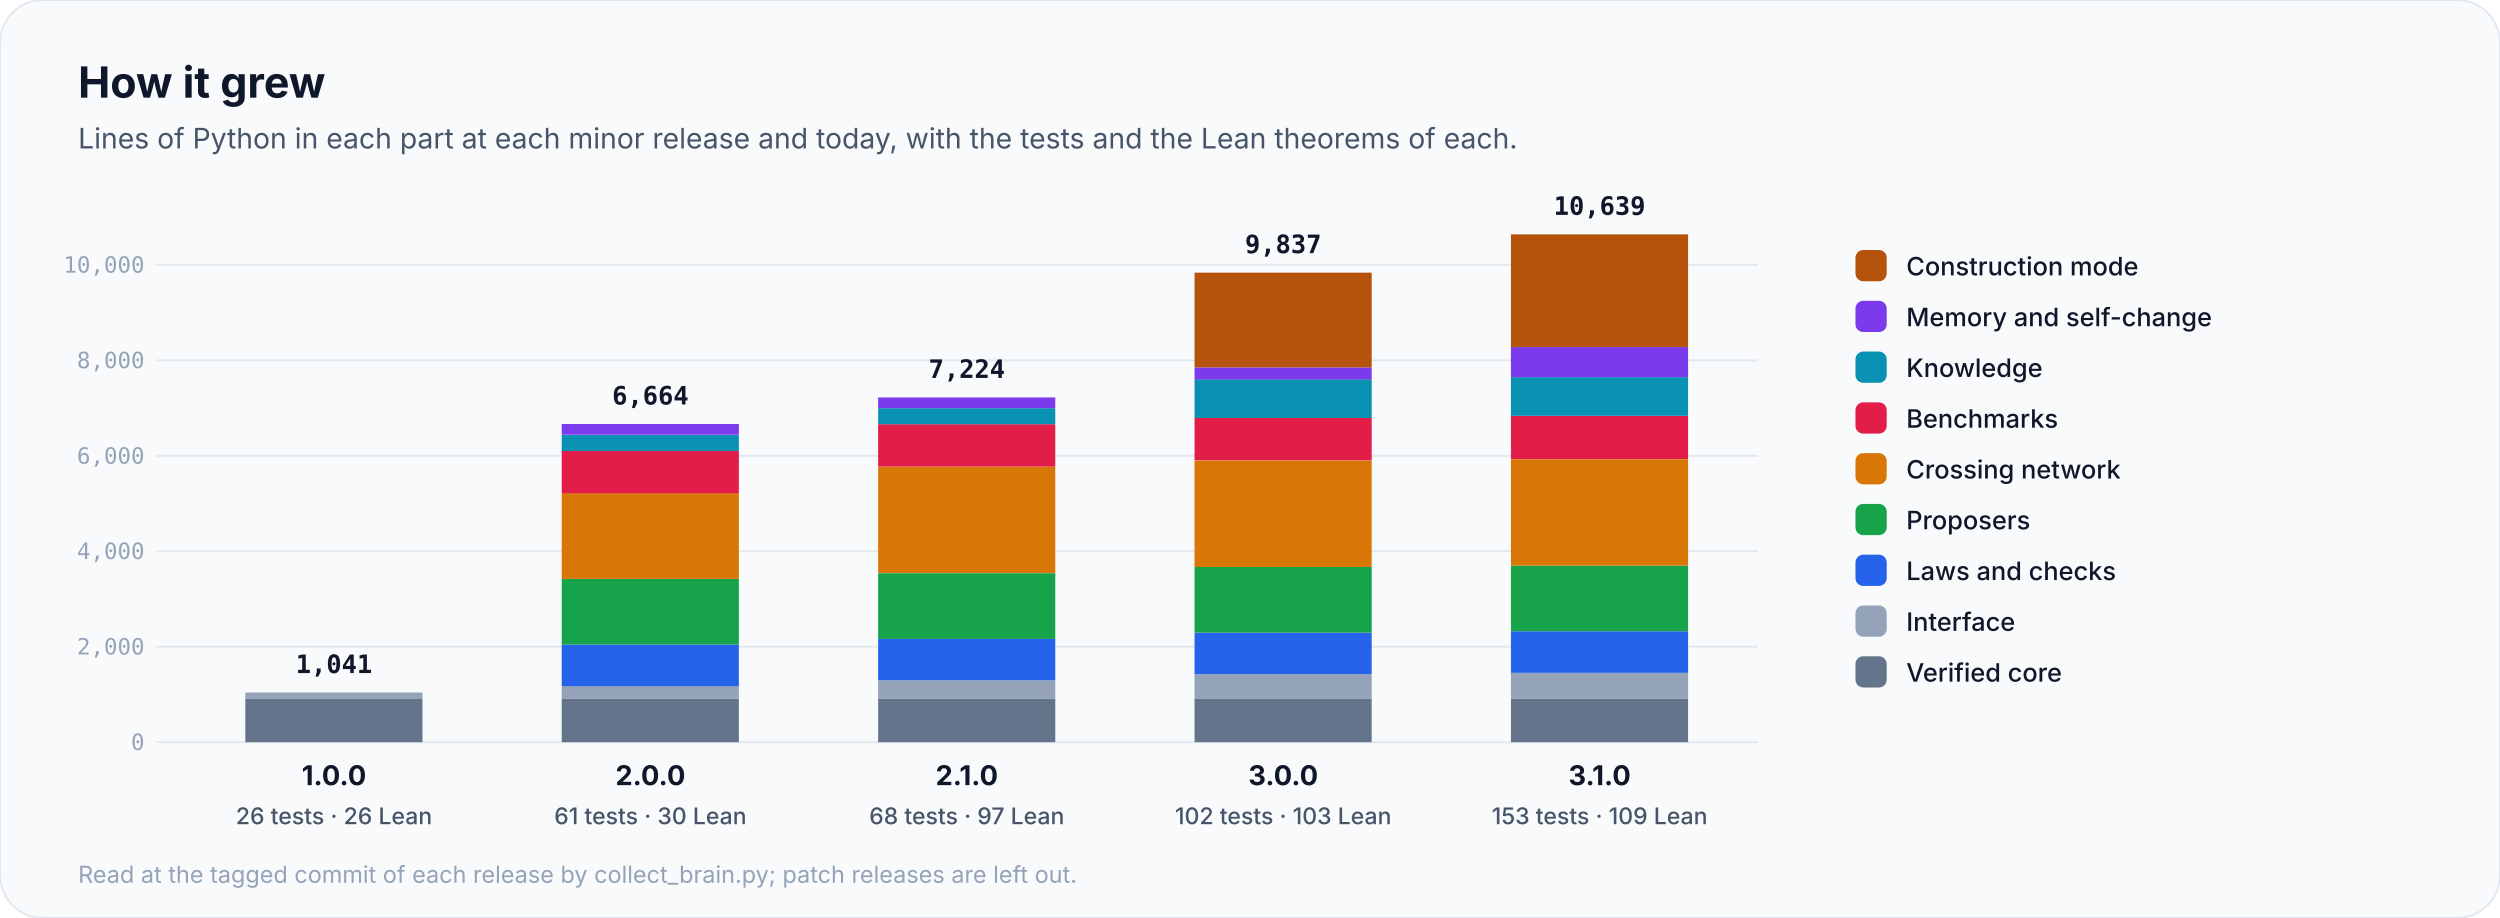
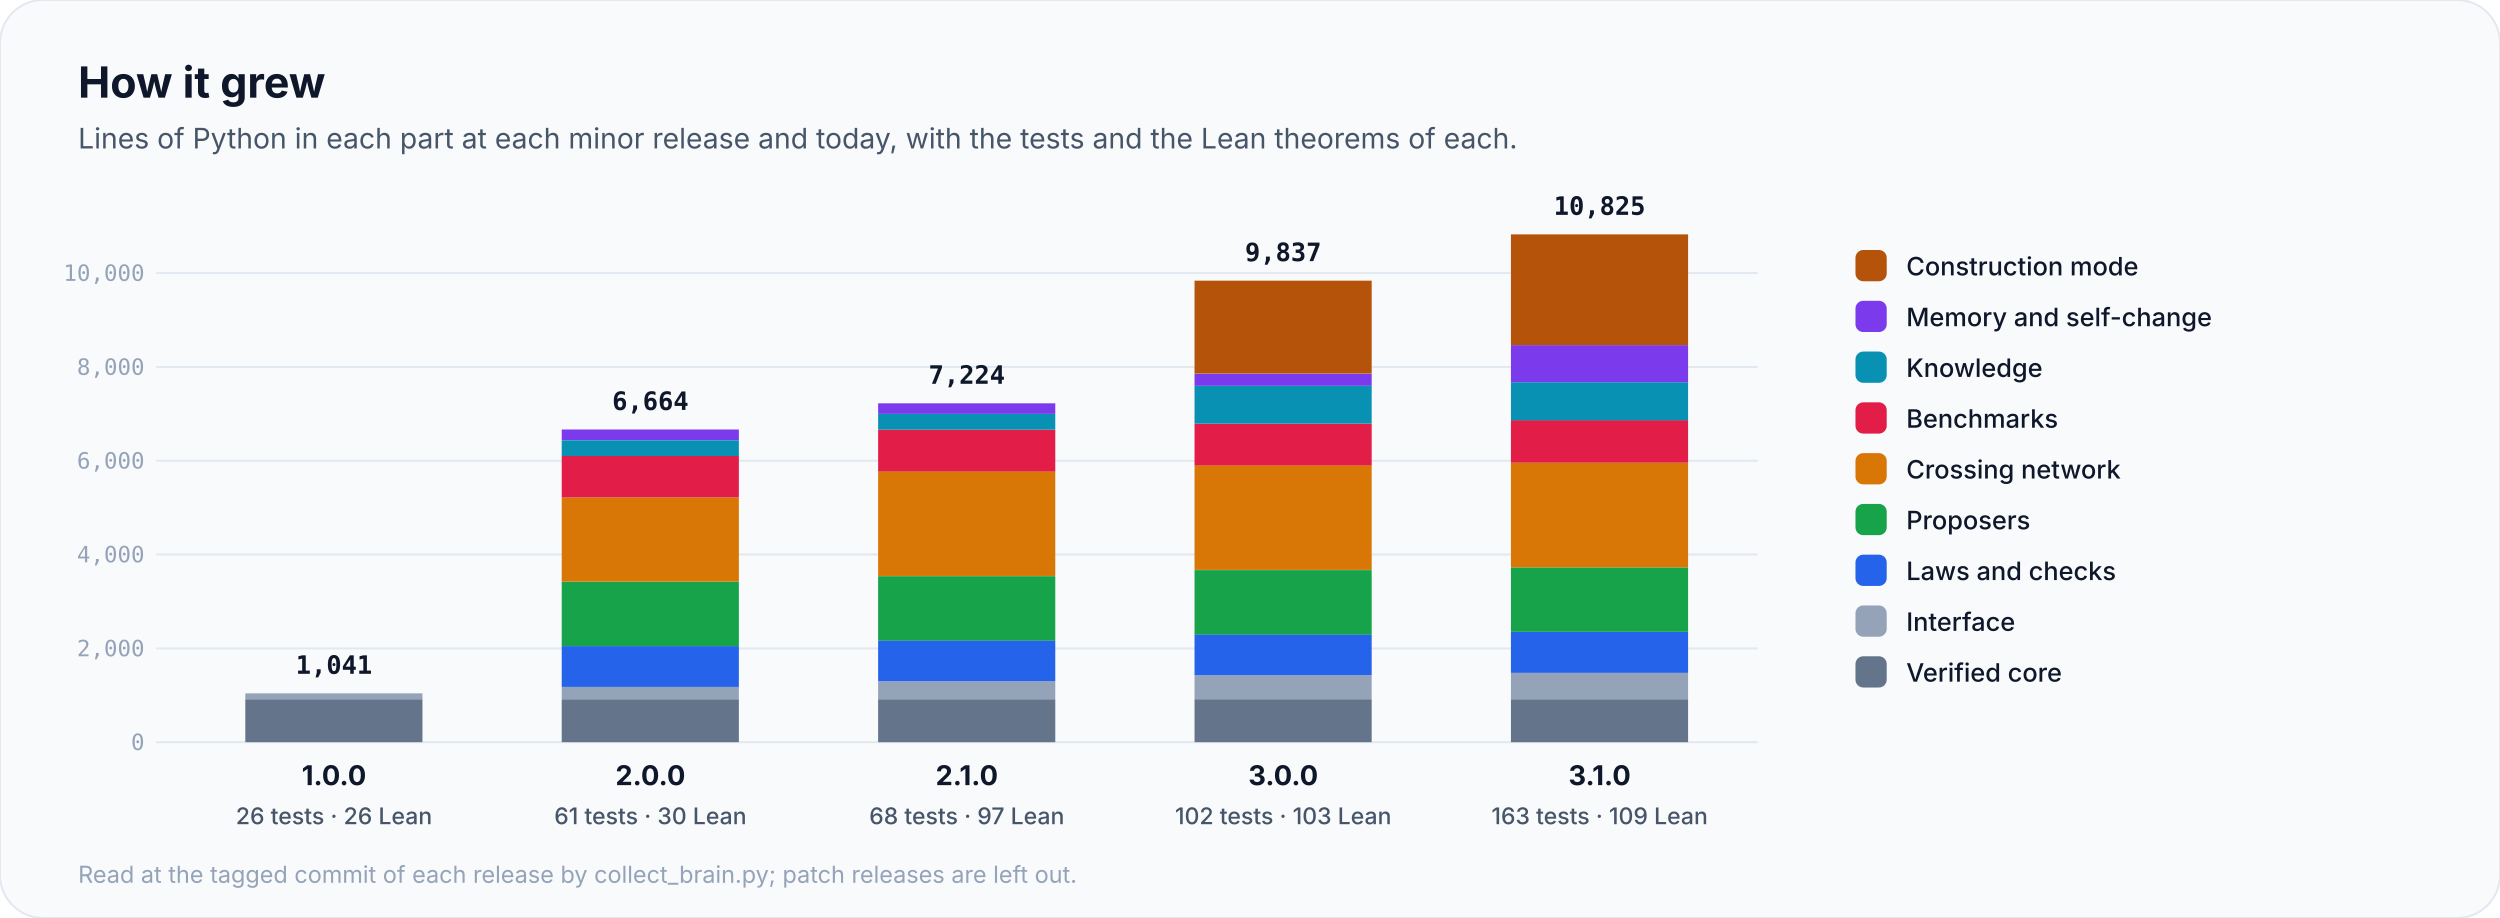
<svg xmlns="http://www.w3.org/2000/svg" viewBox="0 0 1280 470" width="1280" height="470" role="img" aria-label="How Anaxia grew, release by release">
  <rect width="1280" height="470" rx="22" fill="#f8fafc" stroke="#e2e8f0" />
  <text x="40.0" y="50.0" font-family="Inter, 'Segoe UI', Roboto, Helvetica, Arial, sans-serif" font-size="22" font-weight="700" fill="#0f172a" text-anchor="start">How it grew</text>
  <text x="40.0" y="76.0" font-family="Inter, 'Segoe UI', Roboto, Helvetica, Arial, sans-serif" font-size="14.5" font-weight="400" fill="#475569" text-anchor="start">Lines of Python in each part at each minor release and today, with the tests and the Lean theorems of each.</text>
  <line x1="80" y1="380.0" x2="900" y2="380.0" stroke="#e2e8f0" />
  <text x="74.0" y="384.0" font-family="'JetBrains Mono', 'SFMono-Regular', Menlo, Consolas, monospace" font-size="11.5" font-weight="500" fill="#94a3b8" text-anchor="end">0</text>
-   <line x1="80" y1="331.1" x2="900" y2="331.1" stroke="#e2e8f0" />
-   <text x="74.0" y="335.1" font-family="'JetBrains Mono', 'SFMono-Regular', Menlo, Consolas, monospace" font-size="11.5" font-weight="500" fill="#94a3b8" text-anchor="end">2,000</text>
-   <line x1="80" y1="282.2" x2="900" y2="282.2" stroke="#e2e8f0" />
-   <text x="74.0" y="286.2" font-family="'JetBrains Mono', 'SFMono-Regular', Menlo, Consolas, monospace" font-size="11.5" font-weight="500" fill="#94a3b8" text-anchor="end">4,000</text>
-   <line x1="80" y1="233.4" x2="900" y2="233.4" stroke="#e2e8f0" />
-   <text x="74.0" y="237.4" font-family="'JetBrains Mono', 'SFMono-Regular', Menlo, Consolas, monospace" font-size="11.5" font-weight="500" fill="#94a3b8" text-anchor="end">6,000</text>
-   <line x1="80" y1="184.5" x2="900" y2="184.5" stroke="#e2e8f0" />
-   <text x="74.0" y="188.5" font-family="'JetBrains Mono', 'SFMono-Regular', Menlo, Consolas, monospace" font-size="11.5" font-weight="500" fill="#94a3b8" text-anchor="end">8,000</text>
-   <line x1="80" y1="135.6" x2="900" y2="135.6" stroke="#e2e8f0" />
-   <text x="74.0" y="139.6" font-family="'JetBrains Mono', 'SFMono-Regular', Menlo, Consolas, monospace" font-size="11.5" font-weight="500" fill="#94a3b8" text-anchor="end">10,000</text>
-   <rect x="125.6" y="357.6" width="90.7" height="22.4" fill="#64748b" />
-   <rect x="125.6" y="354.6" width="90.7" height="3.1" fill="#94a3b8" />
-   <text x="171.0" y="344.6" font-family="'JetBrains Mono', 'SFMono-Regular', Menlo, Consolas, monospace" font-size="13" font-weight="700" fill="#0f172a" text-anchor="middle">1,041</text>
+   <line x1="80" y1="332.0" x2="900" y2="332.0" stroke="#e2e8f0" />
+   <text x="74.0" y="336.0" font-family="'JetBrains Mono', 'SFMono-Regular', Menlo, Consolas, monospace" font-size="11.5" font-weight="500" fill="#94a3b8" text-anchor="end">2,000</text>
+   <line x1="80" y1="283.9" x2="900" y2="283.9" stroke="#e2e8f0" />
+   <text x="74.0" y="287.9" font-family="'JetBrains Mono', 'SFMono-Regular', Menlo, Consolas, monospace" font-size="11.5" font-weight="500" fill="#94a3b8" text-anchor="end">4,000</text>
+   <line x1="80" y1="235.9" x2="900" y2="235.9" stroke="#e2e8f0" />
+   <text x="74.0" y="239.9" font-family="'JetBrains Mono', 'SFMono-Regular', Menlo, Consolas, monospace" font-size="11.5" font-weight="500" fill="#94a3b8" text-anchor="end">6,000</text>
+   <line x1="80" y1="187.9" x2="900" y2="187.9" stroke="#e2e8f0" />
+   <text x="74.0" y="191.9" font-family="'JetBrains Mono', 'SFMono-Regular', Menlo, Consolas, monospace" font-size="11.5" font-weight="500" fill="#94a3b8" text-anchor="end">8,000</text>
+   <line x1="80" y1="139.8" x2="900" y2="139.8" stroke="#e2e8f0" />
+   <text x="74.0" y="143.8" font-family="'JetBrains Mono', 'SFMono-Regular', Menlo, Consolas, monospace" font-size="11.5" font-weight="500" fill="#94a3b8" text-anchor="end">10,000</text>
+   <rect x="125.6" y="358.0" width="90.7" height="22.0" fill="#64748b" />
+   <rect x="125.6" y="355.0" width="90.7" height="3.0" fill="#94a3b8" />
+   <text x="171.0" y="345.0" font-family="'JetBrains Mono', 'SFMono-Regular', Menlo, Consolas, monospace" font-size="13" font-weight="700" fill="#0f172a" text-anchor="middle">1,041</text>
  <text x="171.0" y="402.0" font-family="Inter, 'Segoe UI', Roboto, Helvetica, Arial, sans-serif" font-size="14" font-weight="700" fill="#0f172a" text-anchor="middle">1.0.0</text>
  <text x="171.0" y="422.0" font-family="Inter, 'Segoe UI', Roboto, Helvetica, Arial, sans-serif" font-size="11.8" font-weight="500" fill="#475569" text-anchor="middle">26 tests · 26 Lean</text>
-   <rect x="287.6" y="357.6" width="90.7" height="22.4" fill="#64748b" />
-   <rect x="287.6" y="351.2" width="90.7" height="6.4" fill="#94a3b8" />
-   <rect x="287.6" y="330.0" width="90.7" height="21.3" fill="#2563eb" />
-   <rect x="287.6" y="296.4" width="90.7" height="33.6" fill="#16a34a" />
-   <rect x="287.6" y="252.5" width="90.7" height="43.9" fill="#d97706" />
-   <rect x="287.6" y="230.9" width="90.7" height="21.7" fill="#e11d48" />
-   <rect x="287.6" y="222.7" width="90.7" height="8.2" fill="#0891b2" />
-   <rect x="287.6" y="217.1" width="90.7" height="5.5" fill="#7c3aed" />
-   <text x="333.0" y="207.1" font-family="'JetBrains Mono', 'SFMono-Regular', Menlo, Consolas, monospace" font-size="13" font-weight="700" fill="#0f172a" text-anchor="middle">6,664</text>
+   <rect x="287.6" y="358.0" width="90.7" height="22.0" fill="#64748b" />
+   <rect x="287.6" y="351.7" width="90.7" height="6.3" fill="#94a3b8" />
+   <rect x="287.6" y="330.8" width="90.7" height="20.9" fill="#2563eb" />
+   <rect x="287.6" y="297.8" width="90.7" height="33.0" fill="#16a34a" />
+   <rect x="287.6" y="254.7" width="90.7" height="43.1" fill="#d97706" />
+   <rect x="287.6" y="233.4" width="90.7" height="21.3" fill="#e11d48" />
+   <rect x="287.6" y="225.4" width="90.7" height="8.1" fill="#0891b2" />
+   <rect x="287.6" y="219.9" width="90.7" height="5.4" fill="#7c3aed" />
+   <text x="333.0" y="209.9" font-family="'JetBrains Mono', 'SFMono-Regular', Menlo, Consolas, monospace" font-size="13" font-weight="700" fill="#0f172a" text-anchor="middle">6,664</text>
  <text x="333.0" y="402.0" font-family="Inter, 'Segoe UI', Roboto, Helvetica, Arial, sans-serif" font-size="14" font-weight="700" fill="#0f172a" text-anchor="middle">2.0.0</text>
  <text x="333.0" y="422.0" font-family="Inter, 'Segoe UI', Roboto, Helvetica, Arial, sans-serif" font-size="11.8" font-weight="500" fill="#475569" text-anchor="middle">61 tests · 30 Lean</text>
-   <rect x="449.6" y="357.6" width="90.7" height="22.4" fill="#64748b" />
-   <rect x="449.6" y="348.3" width="90.7" height="9.3" fill="#94a3b8" />
-   <rect x="449.6" y="327.0" width="90.7" height="21.3" fill="#2563eb" />
-   <rect x="449.6" y="293.5" width="90.7" height="33.6" fill="#16a34a" />
-   <rect x="449.6" y="238.9" width="90.7" height="54.5" fill="#d97706" />
-   <rect x="449.6" y="217.2" width="90.7" height="21.7" fill="#e11d48" />
-   <rect x="449.6" y="209.0" width="90.7" height="8.2" fill="#0891b2" />
-   <rect x="449.6" y="203.5" width="90.7" height="5.5" fill="#7c3aed" />
-   <text x="495.0" y="193.5" font-family="'JetBrains Mono', 'SFMono-Regular', Menlo, Consolas, monospace" font-size="13" font-weight="700" fill="#0f172a" text-anchor="middle">7,224</text>
+   <rect x="449.6" y="358.0" width="90.7" height="22.0" fill="#64748b" />
+   <rect x="449.6" y="348.8" width="90.7" height="9.2" fill="#94a3b8" />
+   <rect x="449.6" y="327.9" width="90.7" height="20.9" fill="#2563eb" />
+   <rect x="449.6" y="295.0" width="90.7" height="33.0" fill="#16a34a" />
+   <rect x="449.6" y="241.3" width="90.7" height="53.6" fill="#d97706" />
+   <rect x="449.6" y="220.0" width="90.7" height="21.4" fill="#e11d48" />
+   <rect x="449.6" y="211.9" width="90.7" height="8.1" fill="#0891b2" />
+   <rect x="449.6" y="206.5" width="90.7" height="5.4" fill="#7c3aed" />
+   <text x="495.0" y="196.5" font-family="'JetBrains Mono', 'SFMono-Regular', Menlo, Consolas, monospace" font-size="13" font-weight="700" fill="#0f172a" text-anchor="middle">7,224</text>
  <text x="495.0" y="402.0" font-family="Inter, 'Segoe UI', Roboto, Helvetica, Arial, sans-serif" font-size="14" font-weight="700" fill="#0f172a" text-anchor="middle">2.1.0</text>
  <text x="495.0" y="422.0" font-family="Inter, 'Segoe UI', Roboto, Helvetica, Arial, sans-serif" font-size="11.8" font-weight="500" fill="#475569" text-anchor="middle">68 tests · 97 Lean</text>
-   <rect x="611.6" y="357.6" width="90.7" height="22.4" fill="#64748b" />
-   <rect x="611.6" y="345.2" width="90.7" height="12.5" fill="#94a3b8" />
-   <rect x="611.6" y="323.9" width="90.7" height="21.3" fill="#2563eb" />
-   <rect x="611.6" y="290.3" width="90.7" height="33.6" fill="#16a34a" />
-   <rect x="611.6" y="235.8" width="90.7" height="54.5" fill="#d97706" />
-   <rect x="611.6" y="214.0" width="90.7" height="21.7" fill="#e11d48" />
-   <rect x="611.6" y="194.2" width="90.7" height="19.8" fill="#0891b2" />
-   <rect x="611.6" y="188.1" width="90.7" height="6.2" fill="#7c3aed" />
-   <rect x="611.6" y="139.6" width="90.7" height="48.5" fill="#b45309" />
-   <text x="657.0" y="129.6" font-family="'JetBrains Mono', 'SFMono-Regular', Menlo, Consolas, monospace" font-size="13" font-weight="700" fill="#0f172a" text-anchor="middle">9,837</text>
+   <rect x="611.6" y="358.0" width="90.7" height="22.0" fill="#64748b" />
+   <rect x="611.6" y="345.7" width="90.7" height="12.2" fill="#94a3b8" />
+   <rect x="611.6" y="324.8" width="90.7" height="20.9" fill="#2563eb" />
+   <rect x="611.6" y="291.9" width="90.7" height="33.0" fill="#16a34a" />
+   <rect x="611.6" y="238.2" width="90.7" height="53.6" fill="#d97706" />
+   <rect x="611.6" y="216.9" width="90.7" height="21.4" fill="#e11d48" />
+   <rect x="611.6" y="197.4" width="90.7" height="19.5" fill="#0891b2" />
+   <rect x="611.6" y="191.4" width="90.7" height="6.1" fill="#7c3aed" />
+   <rect x="611.6" y="143.7" width="90.7" height="47.6" fill="#b45309" />
+   <text x="657.0" y="133.7" font-family="'JetBrains Mono', 'SFMono-Regular', Menlo, Consolas, monospace" font-size="13" font-weight="700" fill="#0f172a" text-anchor="middle">9,837</text>
  <text x="657.0" y="402.0" font-family="Inter, 'Segoe UI', Roboto, Helvetica, Arial, sans-serif" font-size="14" font-weight="700" fill="#0f172a" text-anchor="middle">3.0.0</text>
  <text x="657.0" y="422.0" font-family="Inter, 'Segoe UI', Roboto, Helvetica, Arial, sans-serif" font-size="11.8" font-weight="500" fill="#475569" text-anchor="middle">102 tests · 103 Lean</text>
-   <rect x="773.6" y="357.6" width="90.7" height="22.4" fill="#64748b" />
-   <rect x="773.6" y="344.5" width="90.7" height="13.1" fill="#94a3b8" />
-   <rect x="773.6" y="323.2" width="90.7" height="21.3" fill="#2563eb" />
-   <rect x="773.6" y="289.6" width="90.7" height="33.6" fill="#16a34a" />
-   <rect x="773.6" y="235.1" width="90.7" height="54.5" fill="#d97706" />
-   <rect x="773.6" y="212.9" width="90.7" height="22.1" fill="#e11d48" />
-   <rect x="773.6" y="193.1" width="90.7" height="19.8" fill="#0891b2" />
-   <rect x="773.6" y="177.7" width="90.7" height="15.4" fill="#7c3aed" />
-   <rect x="773.6" y="120.0" width="90.7" height="57.7" fill="#b45309" />
-   <text x="819.0" y="110.0" font-family="'JetBrains Mono', 'SFMono-Regular', Menlo, Consolas, monospace" font-size="13" font-weight="700" fill="#0f172a" text-anchor="middle">10,639</text>
+   <rect x="773.6" y="358.0" width="90.7" height="22.0" fill="#64748b" />
+   <rect x="773.6" y="344.5" width="90.7" height="13.5" fill="#94a3b8" />
+   <rect x="773.6" y="323.5" width="90.7" height="21.0" fill="#2563eb" />
+   <rect x="773.6" y="290.5" width="90.7" height="33.0" fill="#16a34a" />
+   <rect x="773.6" y="236.9" width="90.7" height="53.6" fill="#d97706" />
+   <rect x="773.6" y="215.1" width="90.7" height="21.8" fill="#e11d48" />
+   <rect x="773.6" y="195.7" width="90.7" height="19.5" fill="#0891b2" />
+   <rect x="773.6" y="176.7" width="90.7" height="19.0" fill="#7c3aed" />
+   <rect x="773.6" y="120.0" width="90.7" height="56.7" fill="#b45309" />
+   <text x="819.0" y="110.0" font-family="'JetBrains Mono', 'SFMono-Regular', Menlo, Consolas, monospace" font-size="13" font-weight="700" fill="#0f172a" text-anchor="middle">10,825</text>
  <text x="819.0" y="402.0" font-family="Inter, 'Segoe UI', Roboto, Helvetica, Arial, sans-serif" font-size="14" font-weight="700" fill="#0f172a" text-anchor="middle">3.1.0</text>
-   <text x="819.0" y="422.0" font-family="Inter, 'Segoe UI', Roboto, Helvetica, Arial, sans-serif" font-size="11.8" font-weight="500" fill="#475569" text-anchor="middle">153 tests · 109 Lean</text>
+   <text x="819.0" y="422.0" font-family="Inter, 'Segoe UI', Roboto, Helvetica, Arial, sans-serif" font-size="11.8" font-weight="500" fill="#475569" text-anchor="middle">163 tests · 109 Lean</text>
  <rect x="950" y="128" width="16" height="16" rx="4" fill="#b45309" />
  <text x="976.0" y="141.0" font-family="Inter, 'Segoe UI', Roboto, Helvetica, Arial, sans-serif" font-size="13" font-weight="500" fill="#0f172a" text-anchor="start">Construction mode</text>
  <rect x="950" y="154" width="16" height="16" rx="4" fill="#7c3aed" />
  <text x="976.0" y="167.0" font-family="Inter, 'Segoe UI', Roboto, Helvetica, Arial, sans-serif" font-size="13" font-weight="500" fill="#0f172a" text-anchor="start">Memory and self-change</text>
  <rect x="950" y="180" width="16" height="16" rx="4" fill="#0891b2" />
  <text x="976.0" y="193.0" font-family="Inter, 'Segoe UI', Roboto, Helvetica, Arial, sans-serif" font-size="13" font-weight="500" fill="#0f172a" text-anchor="start">Knowledge</text>
  <rect x="950" y="206" width="16" height="16" rx="4" fill="#e11d48" />
  <text x="976.0" y="219.0" font-family="Inter, 'Segoe UI', Roboto, Helvetica, Arial, sans-serif" font-size="13" font-weight="500" fill="#0f172a" text-anchor="start">Benchmarks</text>
  <rect x="950" y="232" width="16" height="16" rx="4" fill="#d97706" />
  <text x="976.0" y="245.0" font-family="Inter, 'Segoe UI', Roboto, Helvetica, Arial, sans-serif" font-size="13" font-weight="500" fill="#0f172a" text-anchor="start">Crossing network</text>
  <rect x="950" y="258" width="16" height="16" rx="4" fill="#16a34a" />
  <text x="976.0" y="271.0" font-family="Inter, 'Segoe UI', Roboto, Helvetica, Arial, sans-serif" font-size="13" font-weight="500" fill="#0f172a" text-anchor="start">Proposers</text>
  <rect x="950" y="284" width="16" height="16" rx="4" fill="#2563eb" />
  <text x="976.0" y="297.0" font-family="Inter, 'Segoe UI', Roboto, Helvetica, Arial, sans-serif" font-size="13" font-weight="500" fill="#0f172a" text-anchor="start">Laws and checks</text>
  <rect x="950" y="310" width="16" height="16" rx="4" fill="#94a3b8" />
  <text x="976.0" y="323.0" font-family="Inter, 'Segoe UI', Roboto, Helvetica, Arial, sans-serif" font-size="13" font-weight="500" fill="#0f172a" text-anchor="start">Interface</text>
  <rect x="950" y="336" width="16" height="16" rx="4" fill="#64748b" />
  <text x="976.0" y="349.0" font-family="Inter, 'Segoe UI', Roboto, Helvetica, Arial, sans-serif" font-size="13" font-weight="500" fill="#0f172a" text-anchor="start">Verified core</text>
  <text x="40.0" y="452.0" font-family="Inter, 'Segoe UI', Roboto, Helvetica, Arial, sans-serif" font-size="12" font-weight="400" fill="#94a3b8" text-anchor="start">Read at the tagged commit of each release by collect_brain.py; patch releases are left out.</text>
</svg>
